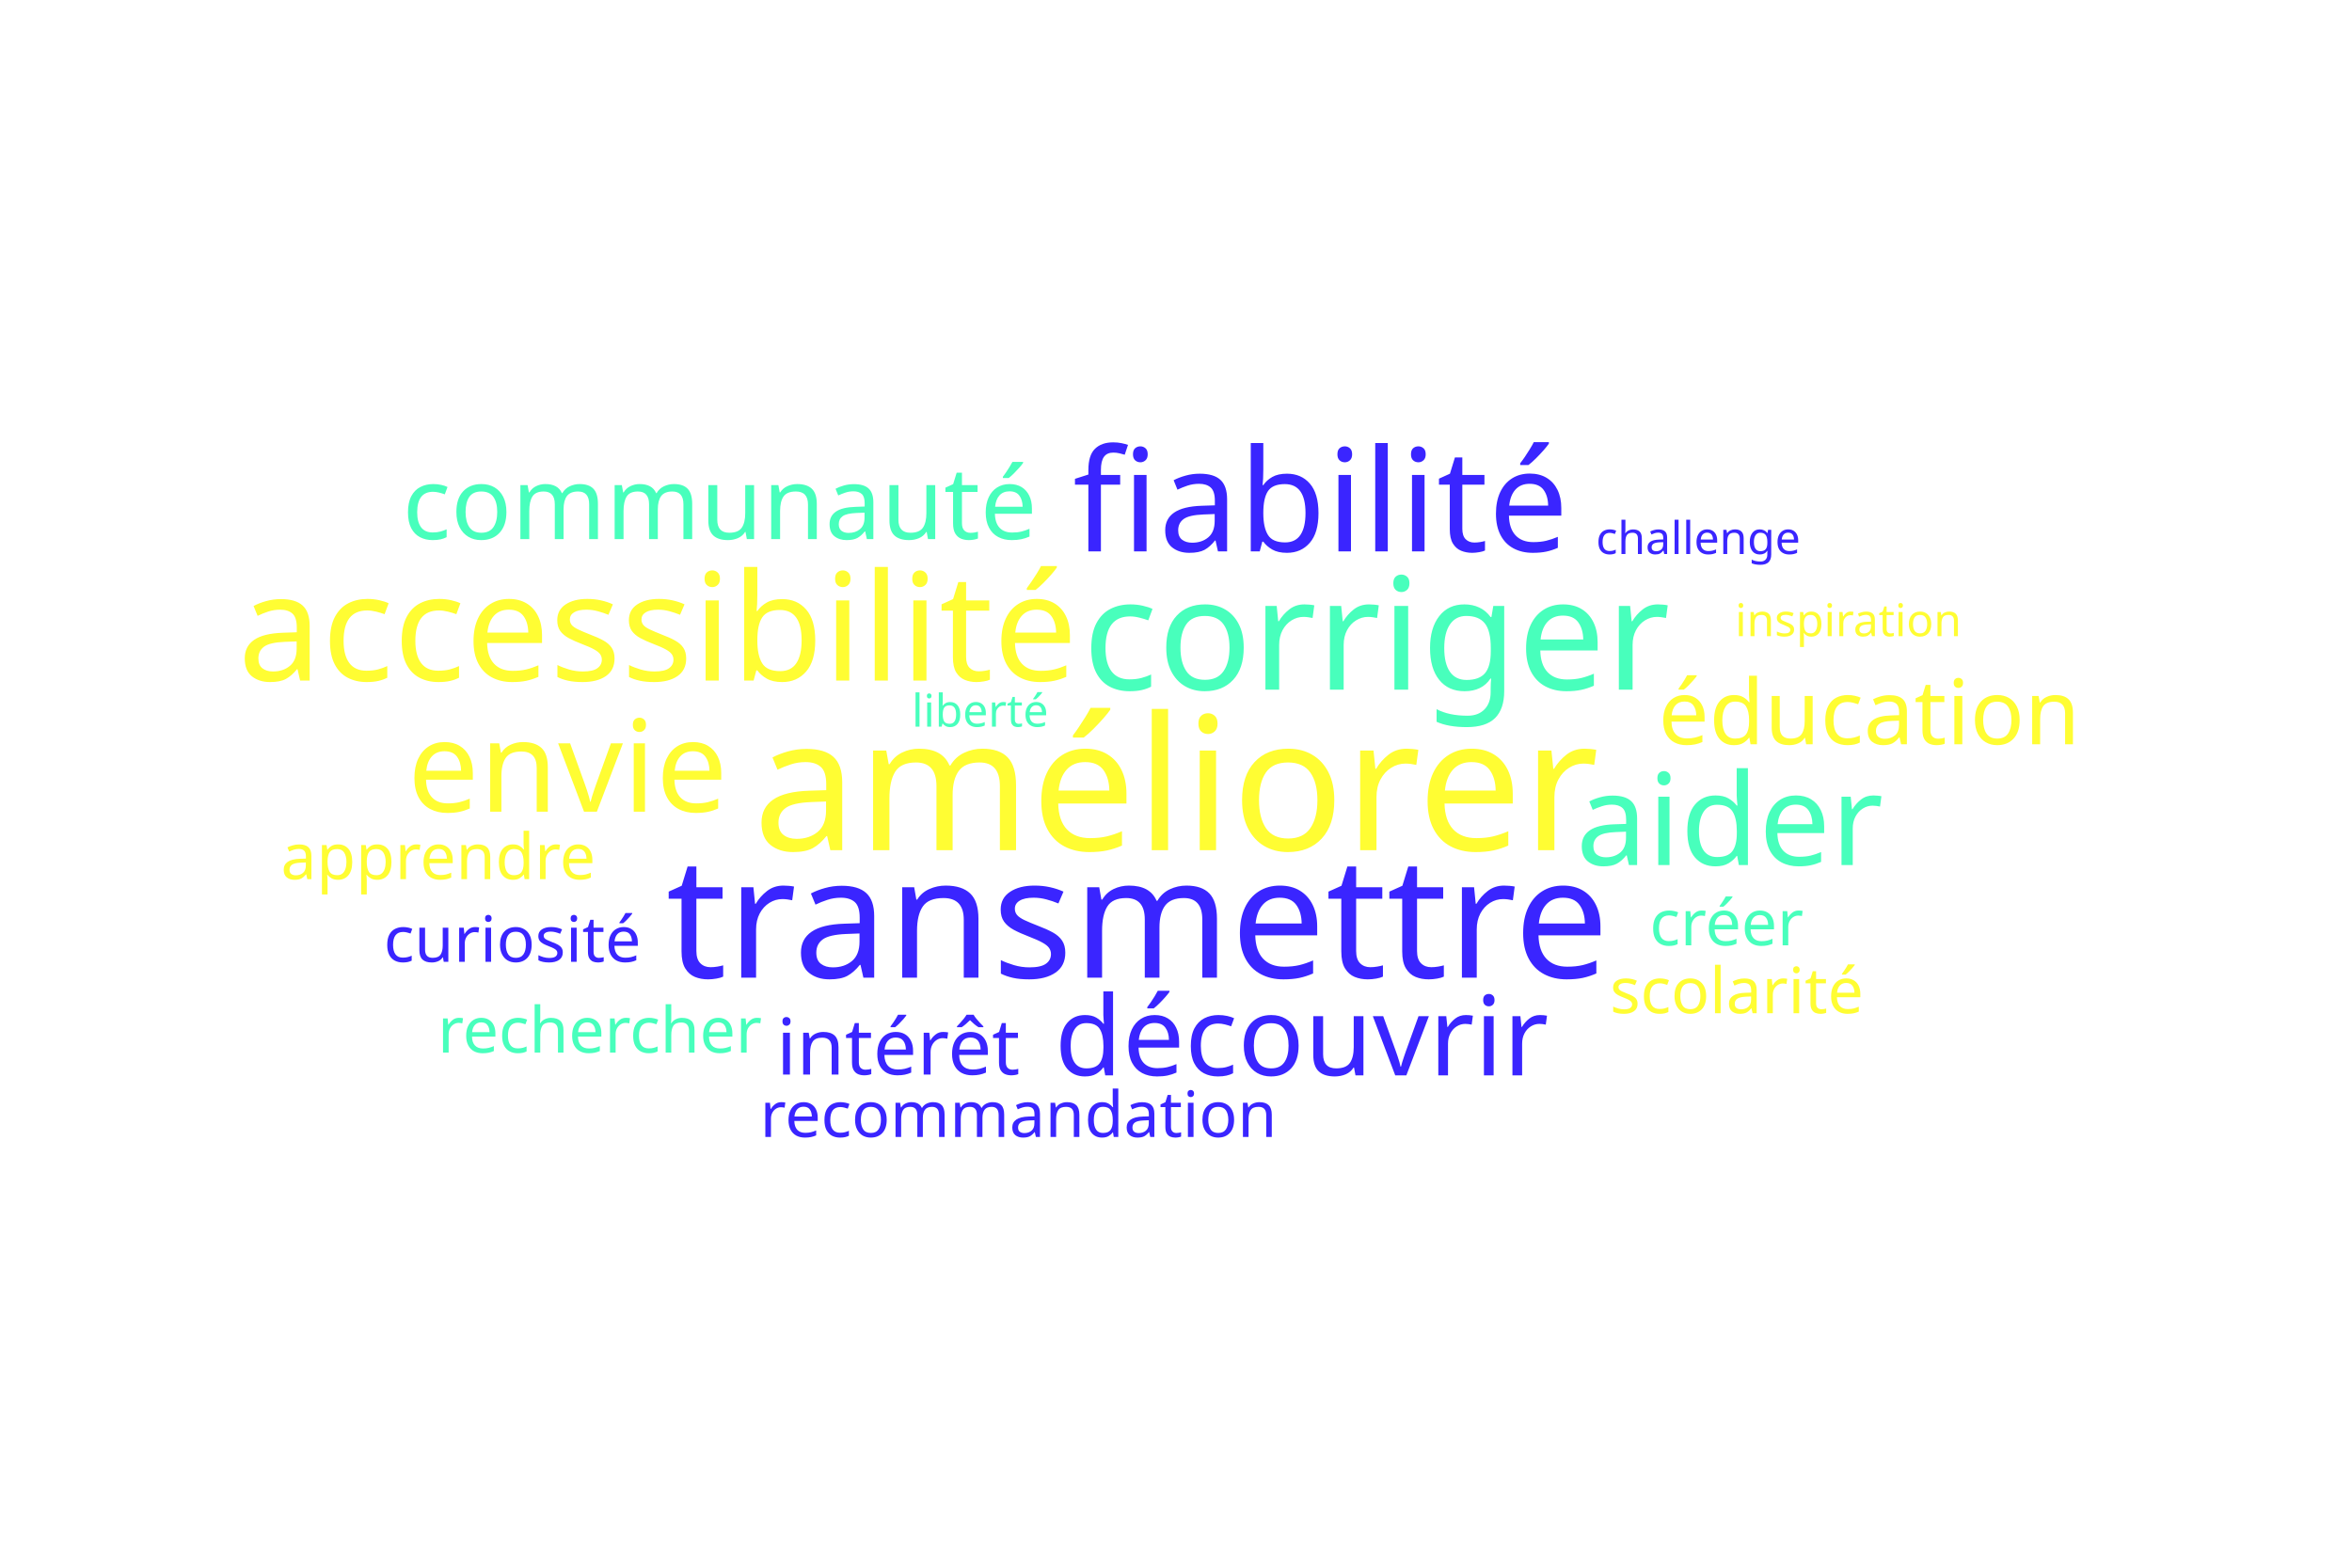
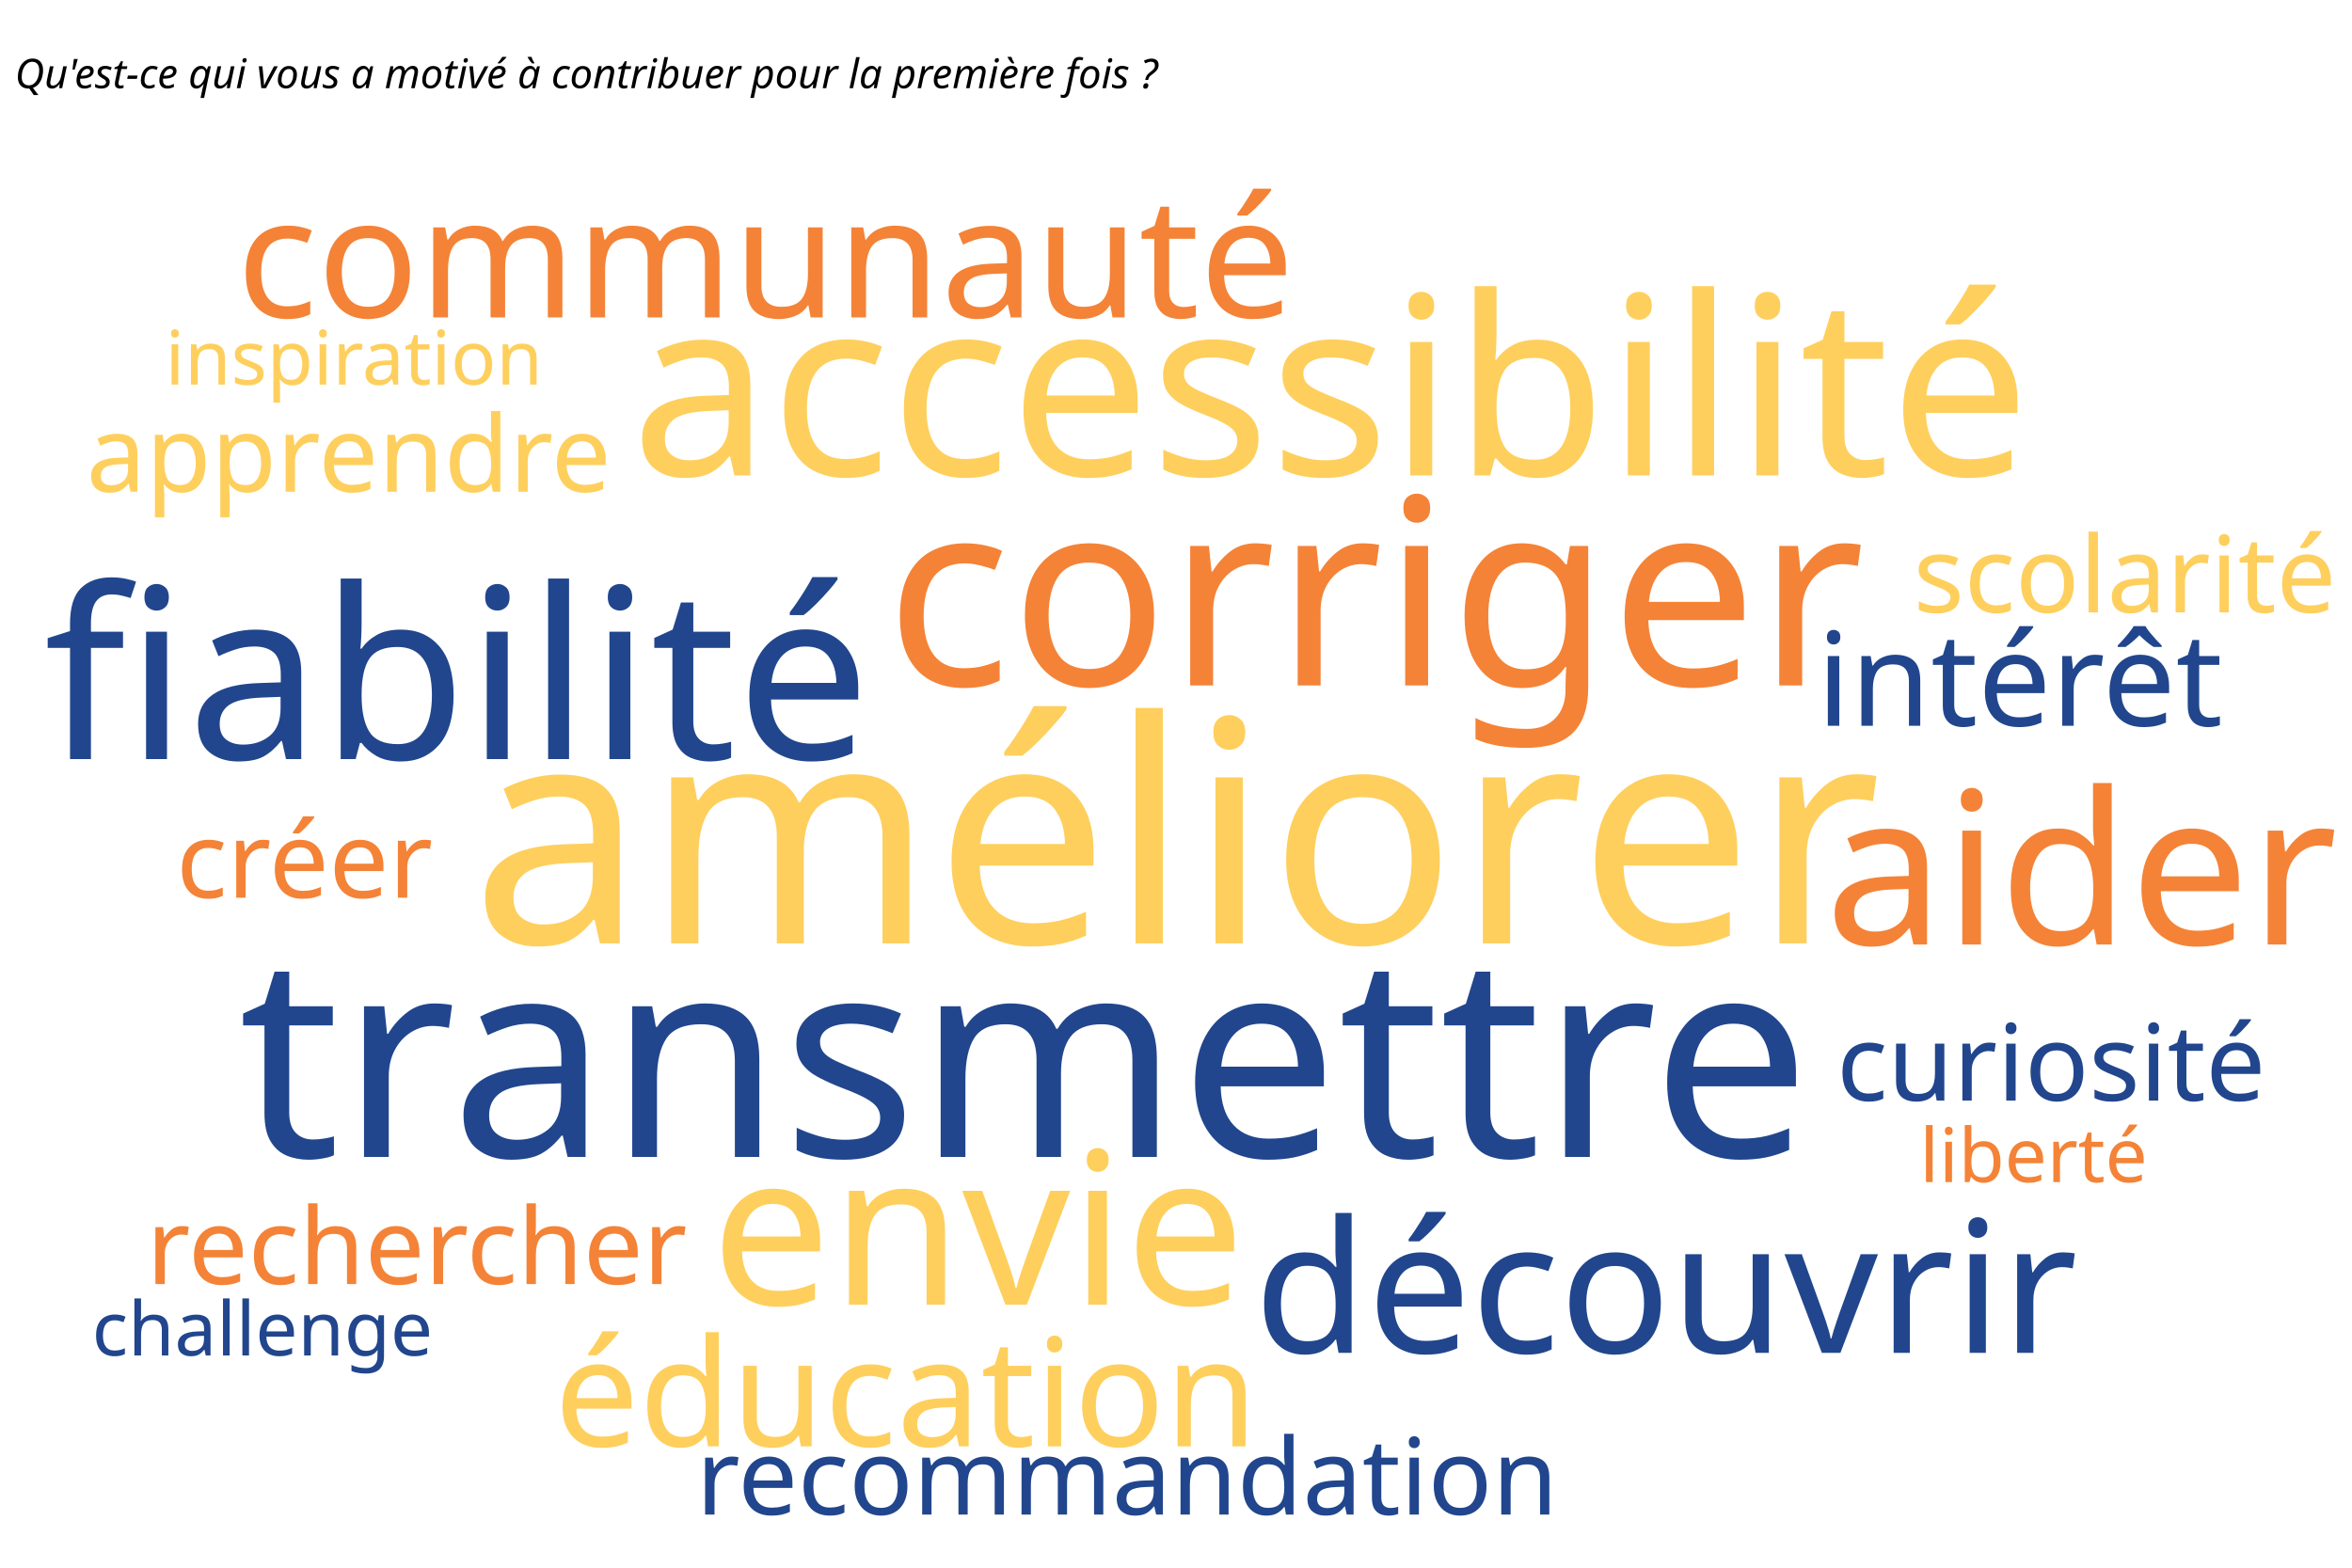
<svg xmlns="http://www.w3.org/2000/svg" class="svglite" width="864.00pt" height="576.00pt" viewBox="0 0 864.00 576.00">
  <defs>
    <style type="text/css">
    .svglite line, .svglite polyline, .svglite polygon, .svglite path, .svglite rect, .svglite circle {
      fill: none;
      stroke: #000000;
      stroke-linecap: round;
      stroke-linejoin: round;
      stroke-miterlimit: 10.00;
    }
    .svglite text {
      white-space: pre;
    }
  </style>
  </defs>
  <rect width="100%" height="100%" style="stroke: none; fill: none;" />
  <defs>
    <clipPath id="cpMC4wMHw4NjQuMDB8MC4wMHw1NzYuMDA=">
      <rect x="0.00" y="0.00" width="864.00" height="576.00" />
    </clipPath>
  </defs>
  <g clip-path="url(#cpMC4wMHw4NjQuMDB8MC4wMHw1NzYuMDA=)">
</g>
  <defs>
-     <clipPath id="cpNS40OHw4NTguNTJ8NS40OHw1NzAuNTI=">
-       <rect x="5.48" y="5.48" width="853.04" height="565.04" />
+     <clipPath id="cpNS40OHw4NTguNTJ8NDEuNDd8NTcwLjUy">
+       <rect x="5.48" y="41.47" width="853.04" height="529.05" />
    </clipPath>
  </defs>
-   <g clip-path="url(#cpNS40OHw4NTguNTJ8NS40OHw1NzAuNTI=)">
-     <text x="432.00" y="312.38" text-anchor="middle" style="font-size: 68.29px;fill: #FFFD33; font-family: &quot;Noto Sans&quot;;" textLength="312.13px" lengthAdjust="spacingAndGlyphs">améliorer</text>
-     <text x="417.86" y="359.21" text-anchor="middle" style="font-size: 61.97px;fill: #3A25FF; font-family: &quot;Noto Sans&quot;;" textLength="348.88px" lengthAdjust="spacingAndGlyphs">transmettre</text>
-     <text x="505.61" y="253.39" text-anchor="middle" style="font-size: 57.37px;fill: #48FFBC; font-family: &quot;Noto Sans&quot;;" textLength="215.72px" lengthAdjust="spacingAndGlyphs">corriger</text>
-     <text x="241.60" y="250.06" text-anchor="middle" style="font-size: 54.93px;fill: #FFFD33; font-family: &quot;Noto Sans&quot;;" textLength="308.38px" lengthAdjust="spacingAndGlyphs">accessibilité</text>
-     <text x="485.15" y="202.59" text-anchor="middle" style="font-size: 52.37px;fill: #3A25FF; font-family: &quot;Noto Sans&quot;;" textLength="182.04px" lengthAdjust="spacingAndGlyphs">fiabilité</text>
-     <text x="635.37" y="317.84" text-anchor="middle" style="font-size: 46.84px;fill: #48FFBC; font-family: &quot;Noto Sans&quot;;" textLength="112.94px" lengthAdjust="spacingAndGlyphs">aider</text>
-     <text x="208.49" y="298.23" text-anchor="middle" style="font-size: 46.84px;fill: #FFFD33; font-family: &quot;Noto Sans&quot;;" textLength="117.67px" lengthAdjust="spacingAndGlyphs">envie</text>
-     <text x="478.13" y="395.10" text-anchor="middle" style="font-size: 40.57px;fill: #3A25FF; font-family: &quot;Noto Sans&quot;;" textLength="181.48px" lengthAdjust="spacingAndGlyphs">découvrir</text>
-     <text x="264.40" y="198.07" text-anchor="middle" style="font-size: 37.03px;fill: #48FFBC; font-family: &quot;Noto Sans&quot;;" textLength="233.13px" lengthAdjust="spacingAndGlyphs">communauté</text>
-     <text x="686.67" y="273.46" text-anchor="middle" style="font-size: 33.12px;fill: #FFFD33; font-family: &quot;Noto Sans&quot;;" textLength="154.95px" lengthAdjust="spacingAndGlyphs">éducation</text>
-     <text x="329.95" y="394.81" text-anchor="middle" style="font-size: 28.69px;fill: #3A25FF; font-family: &quot;Noto Sans&quot;;" textLength="90.01px" lengthAdjust="spacingAndGlyphs">intérêt</text>
-     <text x="634.27" y="347.33" text-anchor="middle" style="font-size: 23.42px;fill: #48FFBC; font-family: &quot;Noto Sans&quot;;" textLength="57.02px" lengthAdjust="spacingAndGlyphs">créer</text>
-     <text x="160.97" y="323.03" text-anchor="middle" style="font-size: 23.42px;fill: #FFFD33; font-family: &quot;Noto Sans&quot;;" textLength="116.61px" lengthAdjust="spacingAndGlyphs">apprendre</text>
-     <text x="188.23" y="353.40" text-anchor="middle" style="font-size: 23.42px;fill: #3A25FF; font-family: &quot;Noto Sans&quot;;" textLength="94.52px" lengthAdjust="spacingAndGlyphs">curiosité</text>
-     <text x="220.33" y="386.75" text-anchor="middle" style="font-size: 23.42px;fill: #48FFBC; font-family: &quot;Noto Sans&quot;;" textLength="120.09px" lengthAdjust="spacingAndGlyphs">rechercher</text>
-     <text x="637.98" y="372.27" text-anchor="middle" style="font-size: 23.42px;fill: #FFFD33; font-family: &quot;Noto Sans&quot;;" textLength="93.19px" lengthAdjust="spacingAndGlyphs">scolarité</text>
-     <text x="374.12" y="417.74" text-anchor="middle" style="font-size: 23.42px;fill: #3A25FF; font-family: &quot;Noto Sans&quot;;" textLength="190.40px" lengthAdjust="spacingAndGlyphs">recommandation</text>
-     <text x="360.03" y="266.98" text-anchor="middle" style="font-size: 16.56px;fill: #48FFBC; font-family: &quot;Noto Sans&quot;;" textLength="50.18px" lengthAdjust="spacingAndGlyphs">liberté</text>
-     <text x="678.97" y="233.75" text-anchor="middle" style="font-size: 16.56px;fill: #FFFD33; font-family: &quot;Noto Sans&quot;;" textLength="83.46px" lengthAdjust="spacingAndGlyphs">inspiration</text>
-     <text x="623.84" y="203.55" text-anchor="middle" style="font-size: 16.56px;fill: #3A25FF; font-family: &quot;Noto Sans&quot;;" textLength="75.05px" lengthAdjust="spacingAndGlyphs">challenge</text>
+   <g clip-path="url(#cpNS40OHw4NTguNTJ8NDEuNDd8NTcwLjUy)">
+     <text x="432.00" y="346.62" text-anchor="middle" style="font-size: 113.81px;fill: #FECF5D; font-family: &quot;Noto Sans&quot;;" textLength="520.18px" lengthAdjust="spacingAndGlyphs">améliorer</text>
+     <text x="376.32" y="425.08" text-anchor="middle" style="font-size: 103.28px;fill: #21468D; font-family: &quot;Noto Sans&quot;;" textLength="581.45px" lengthAdjust="spacingAndGlyphs">transmettre</text>
+     <text x="505.15" y="251.84" text-anchor="middle" style="font-size: 95.62px;fill: #F48337; font-family: &quot;Noto Sans&quot;;" textLength="359.58px" lengthAdjust="spacingAndGlyphs">corriger</text>
+     <text x="488.72" y="174.70" text-anchor="middle" style="font-size: 91.55px;fill: #FECF5D; font-family: &quot;Noto Sans&quot;;" textLength="514.02px" lengthAdjust="spacingAndGlyphs">accessibilité</text>
+     <text x="167.96" y="278.91" text-anchor="middle" style="font-size: 87.29px;fill: #21468D; font-family: &quot;Noto Sans&quot;;" textLength="303.49px" lengthAdjust="spacingAndGlyphs">fiabilité</text>
+     <text x="764.52" y="347.04" text-anchor="middle" style="font-size: 78.07px;fill: #F48337; font-family: &quot;Noto Sans&quot;;" textLength="188.21px" lengthAdjust="spacingAndGlyphs">aider</text>
+     <text x="359.25" y="479.37" text-anchor="middle" style="font-size: 78.07px;fill: #FECF5D; font-family: &quot;Noto Sans&quot;;" textLength="196.09px" lengthAdjust="spacingAndGlyphs">envie</text>
+     <text x="611.92" y="497.06" text-anchor="middle" style="font-size: 67.61px;fill: #21468D; font-family: &quot;Noto Sans&quot;;" textLength="302.48px" lengthAdjust="spacingAndGlyphs">découvrir</text>
+     <text x="281.20" y="116.62" text-anchor="middle" style="font-size: 61.72px;fill: #F48337; font-family: &quot;Noto Sans&quot;;" textLength="388.54px" lengthAdjust="spacingAndGlyphs">communauté</text>
+     <text x="332.83" y="531.42" text-anchor="middle" style="font-size: 55.21px;fill: #FECF5D; font-family: &quot;Noto Sans&quot;;" textLength="258.34px" lengthAdjust="spacingAndGlyphs">éducation</text>
+     <text x="741.95" y="266.67" text-anchor="middle" style="font-size: 47.81px;fill: #21468D; font-family: &quot;Noto Sans&quot;;" textLength="150.03px" lengthAdjust="spacingAndGlyphs">intérêt</text>
+     <text x="111.85" y="329.85" text-anchor="middle" style="font-size: 39.04px;fill: #F48337; font-family: &quot;Noto Sans&quot;;" textLength="95.00px" lengthAdjust="spacingAndGlyphs">créer</text>
+     <text x="128.09" y="180.67" text-anchor="middle" style="font-size: 39.04px;fill: #FECF5D; font-family: &quot;Noto Sans&quot;;" textLength="194.29px" lengthAdjust="spacingAndGlyphs">apprendre</text>
+     <text x="753.48" y="404.38" text-anchor="middle" style="font-size: 39.04px;fill: #21468D; font-family: &quot;Noto Sans&quot;;" textLength="157.54px" lengthAdjust="spacingAndGlyphs">curiosité</text>
+     <text x="153.08" y="471.79" text-anchor="middle" style="font-size: 39.04px;fill: #F48337; font-family: &quot;Noto Sans&quot;;" textLength="200.10px" lengthAdjust="spacingAndGlyphs">rechercher</text>
+     <text x="780.52" y="225.00" text-anchor="middle" style="font-size: 39.04px;fill: #FECF5D; font-family: &quot;Noto Sans&quot;;" textLength="155.31px" lengthAdjust="spacingAndGlyphs">scolarité</text>
+     <text x="414.01" y="556.48" text-anchor="middle" style="font-size: 39.04px;fill: #21468D; font-family: &quot;Noto Sans&quot;;" textLength="317.29px" lengthAdjust="spacingAndGlyphs">recommandation</text>
+     <text x="747.02" y="434.32" text-anchor="middle" style="font-size: 27.60px;fill: #F48337; font-family: &quot;Noto Sans&quot;;" textLength="83.71px" lengthAdjust="spacingAndGlyphs">liberté</text>
+     <text x="130.02" y="141.30" text-anchor="middle" style="font-size: 27.60px;fill: #FECF5D; font-family: &quot;Noto Sans&quot;;" textLength="139.19px" lengthAdjust="spacingAndGlyphs">inspiration</text>
+     <text x="96.38" y="498.04" text-anchor="middle" style="font-size: 27.60px;fill: #21468D; font-family: &quot;Noto Sans&quot;;" textLength="125.17px" lengthAdjust="spacingAndGlyphs">challenge</text>
  </g>
  <g clip-path="url(#cpMC4wMHw4NjQuMDB8MC4wMHw1NzYuMDA=)">
- </g>
+     <text x="5.48" y="16.19" style="font-size: 15.00px; font-style: italic; font-family: &quot;Noto Sans&quot;;" textLength="0.00px" lengthAdjust="spacingAndGlyphs" />
+     <text x="5.48" y="32.39" style="font-size: 15.00px; font-style: italic; font-family: &quot;Noto Sans&quot;;" textLength="421.32px" lengthAdjust="spacingAndGlyphs">Qu'est-ce qui vous a motivé à contribuer pour la première fois ?</text>
+   </g>
</svg>
